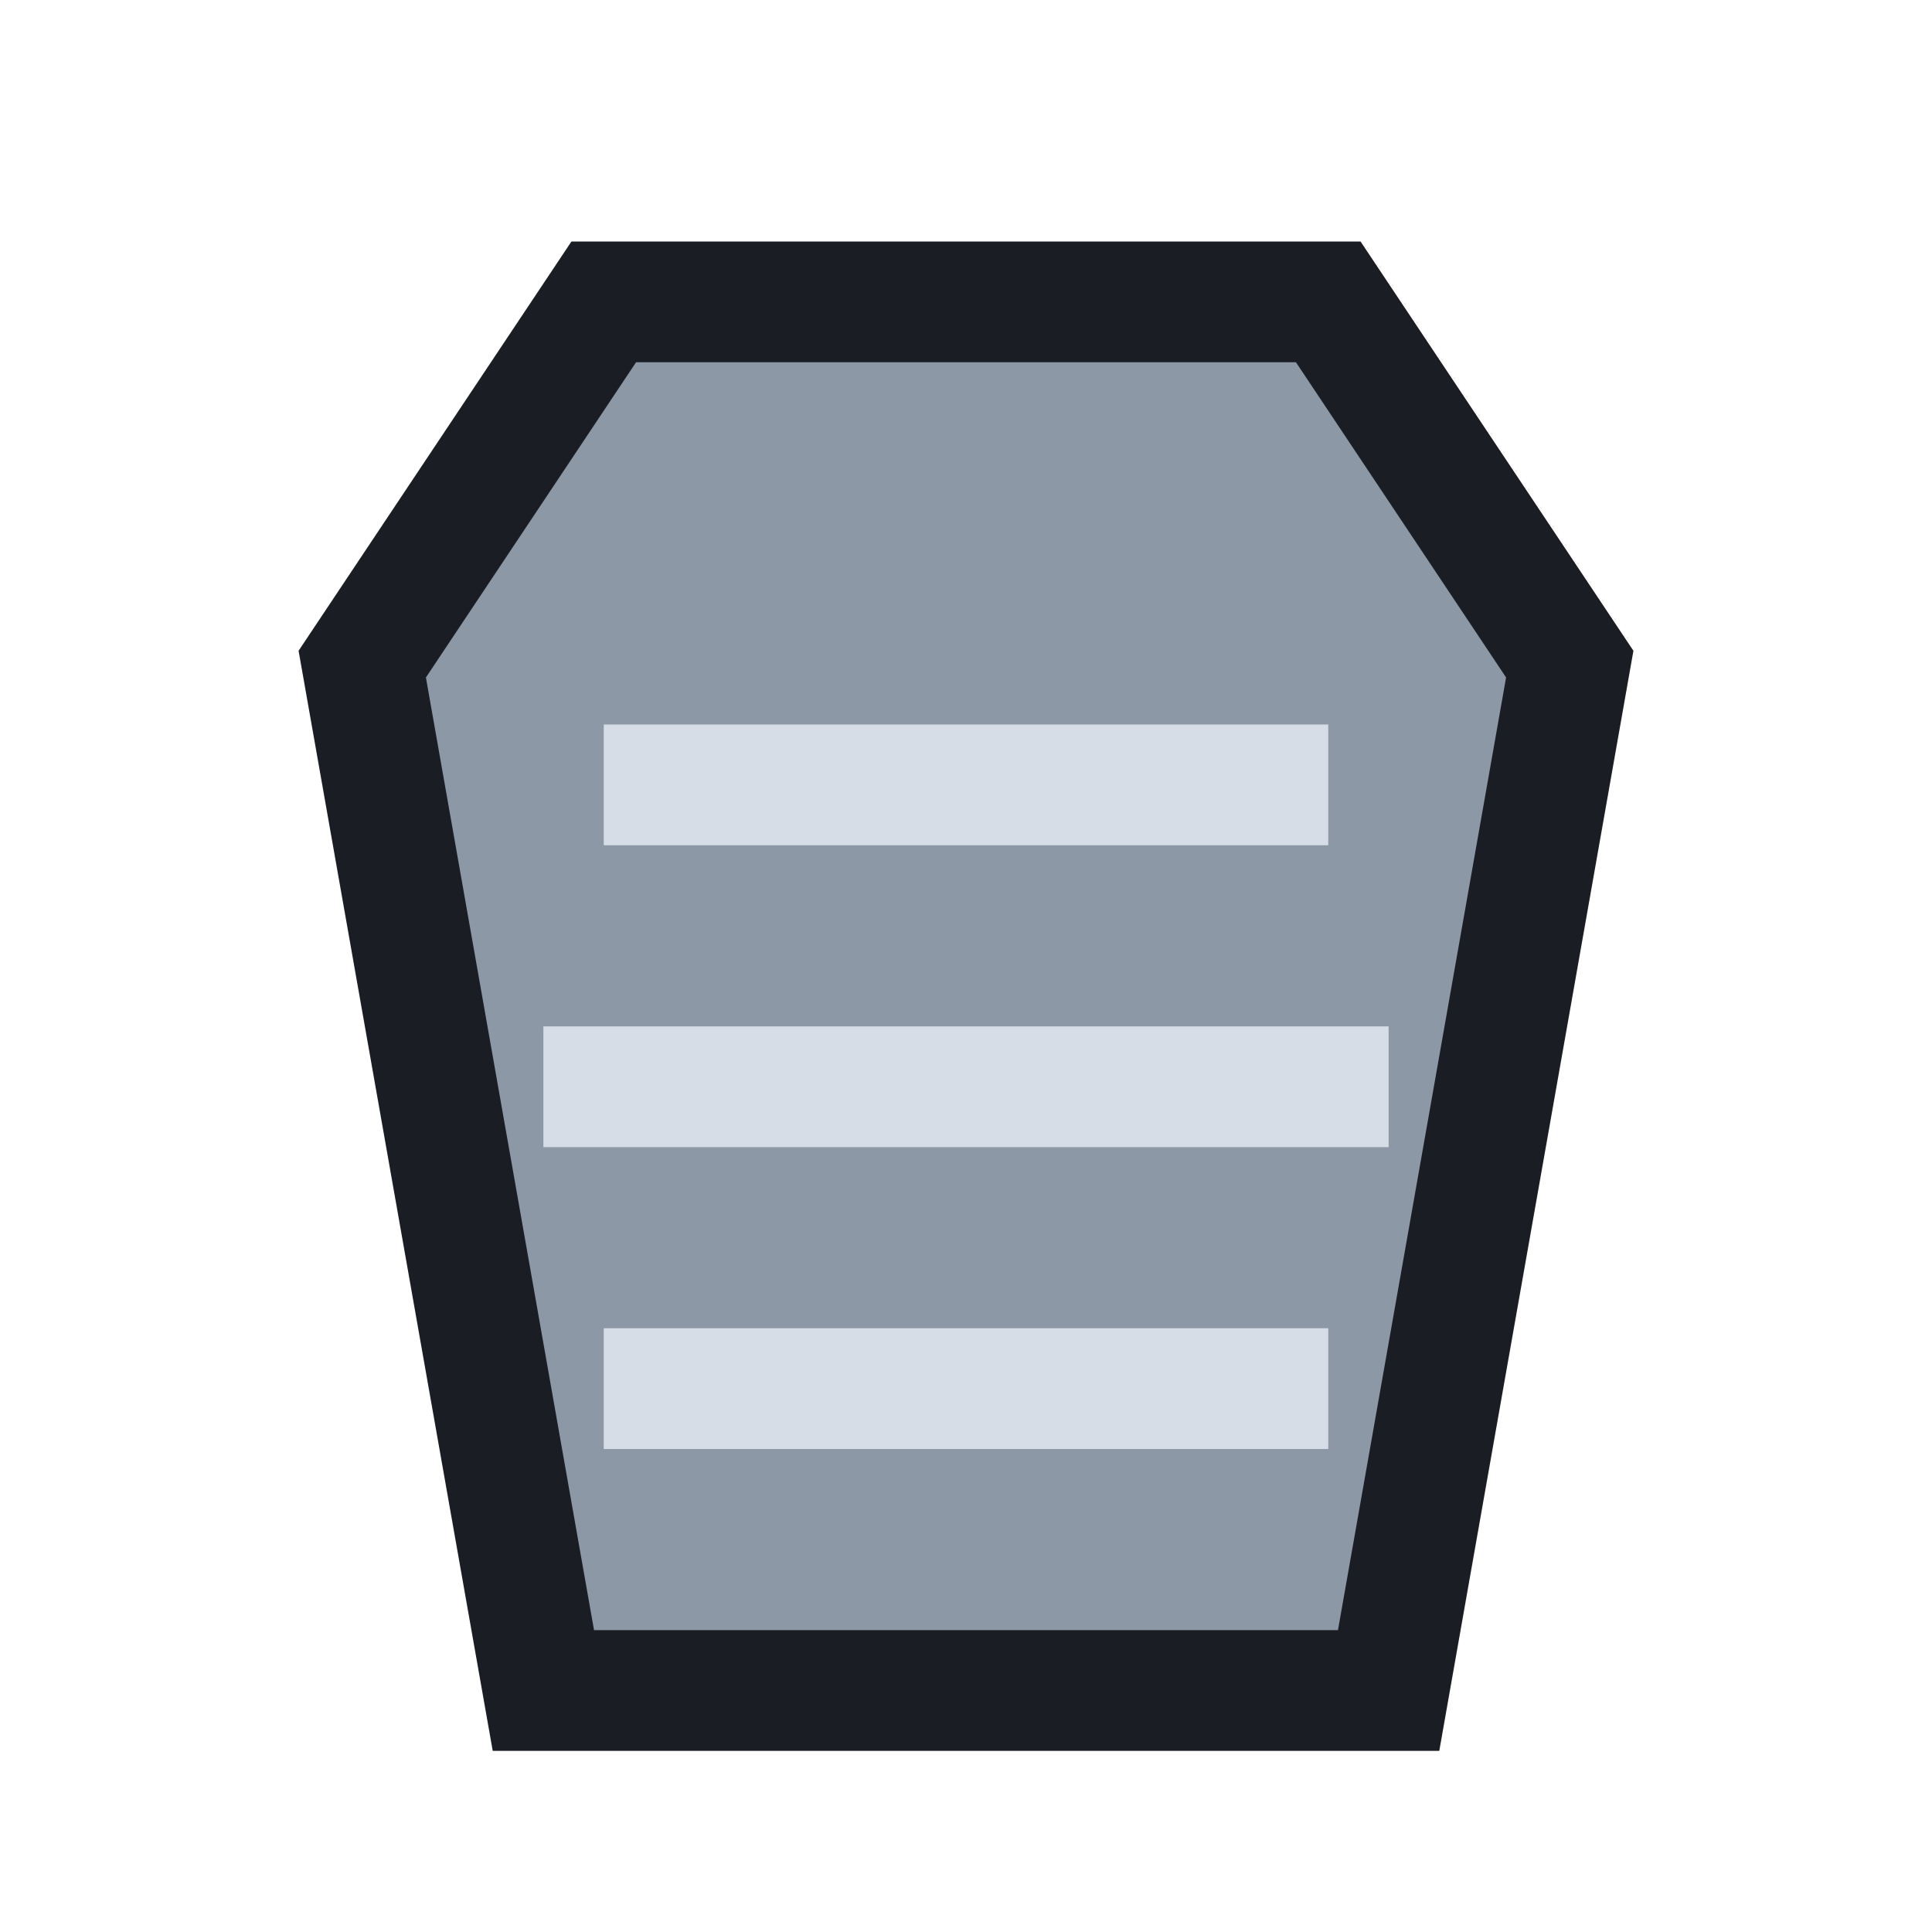
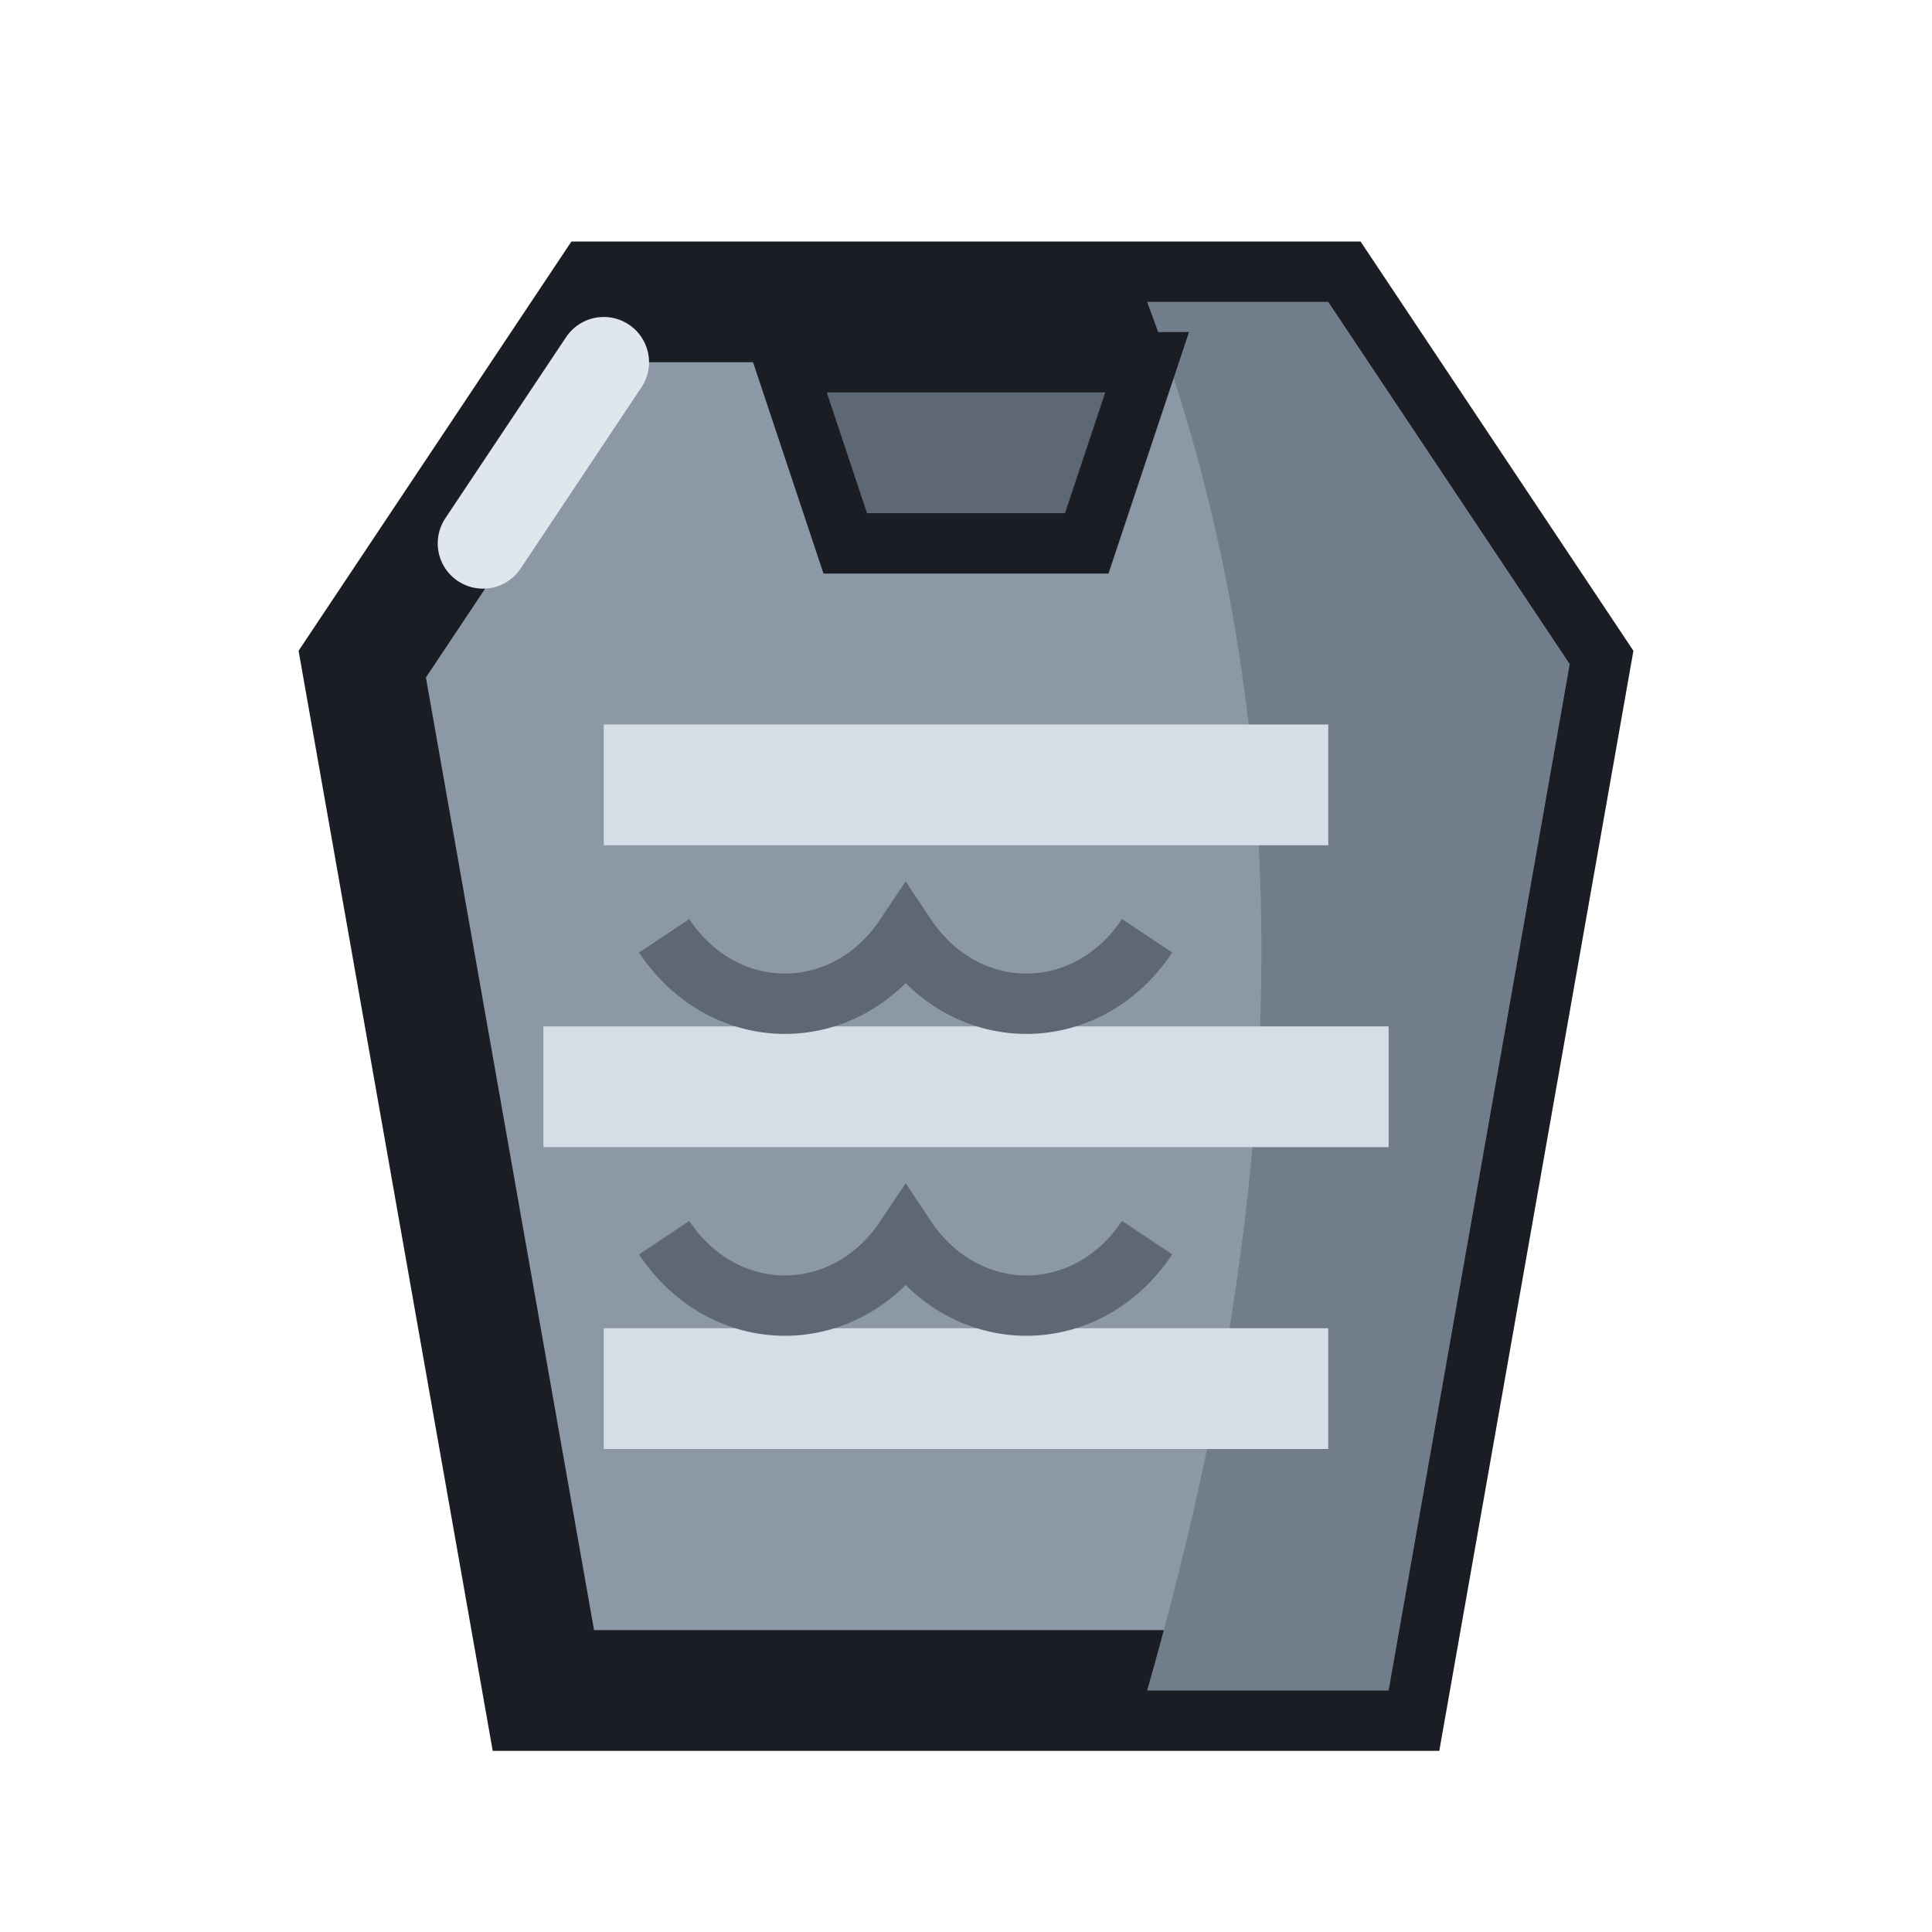
<svg xmlns="http://www.w3.org/2000/svg" width="32" height="32" viewBox="0 0 32 32">
  <rect width="32" height="32" fill="none" />
  <path d="M10 5h12l4 6-3 17H9L6 11l4-6z" fill="#8d98a6" stroke="#1b1d24" stroke-width="2" />
+   <path d="M22 5l4 6-3 17h-4c2-7 3-15 0-23z" fill="#727d8b" />
  <path d="M10 13h12M9 18h14M10 23h12" stroke="#d6dde6" stroke-width="2" />
+   <path d="M11 15.5c1 1.5 3 1.5 4 0 1 1.5 3 1.5 4 0M11 20.5c1 1.5 3 1.5 4 0 1 1.5 3 1.5 4 0" fill="none" stroke="#5e6874" stroke-width="1" />
+   <path d="M13 6h6l-1 3h-4z" fill="#5e6874" stroke="#1b1d24" stroke-width="1" />
+   <path d="M8 9l2-3" stroke="#e0e6ee" stroke-width="1.5" stroke-linecap="round" />
</svg>
